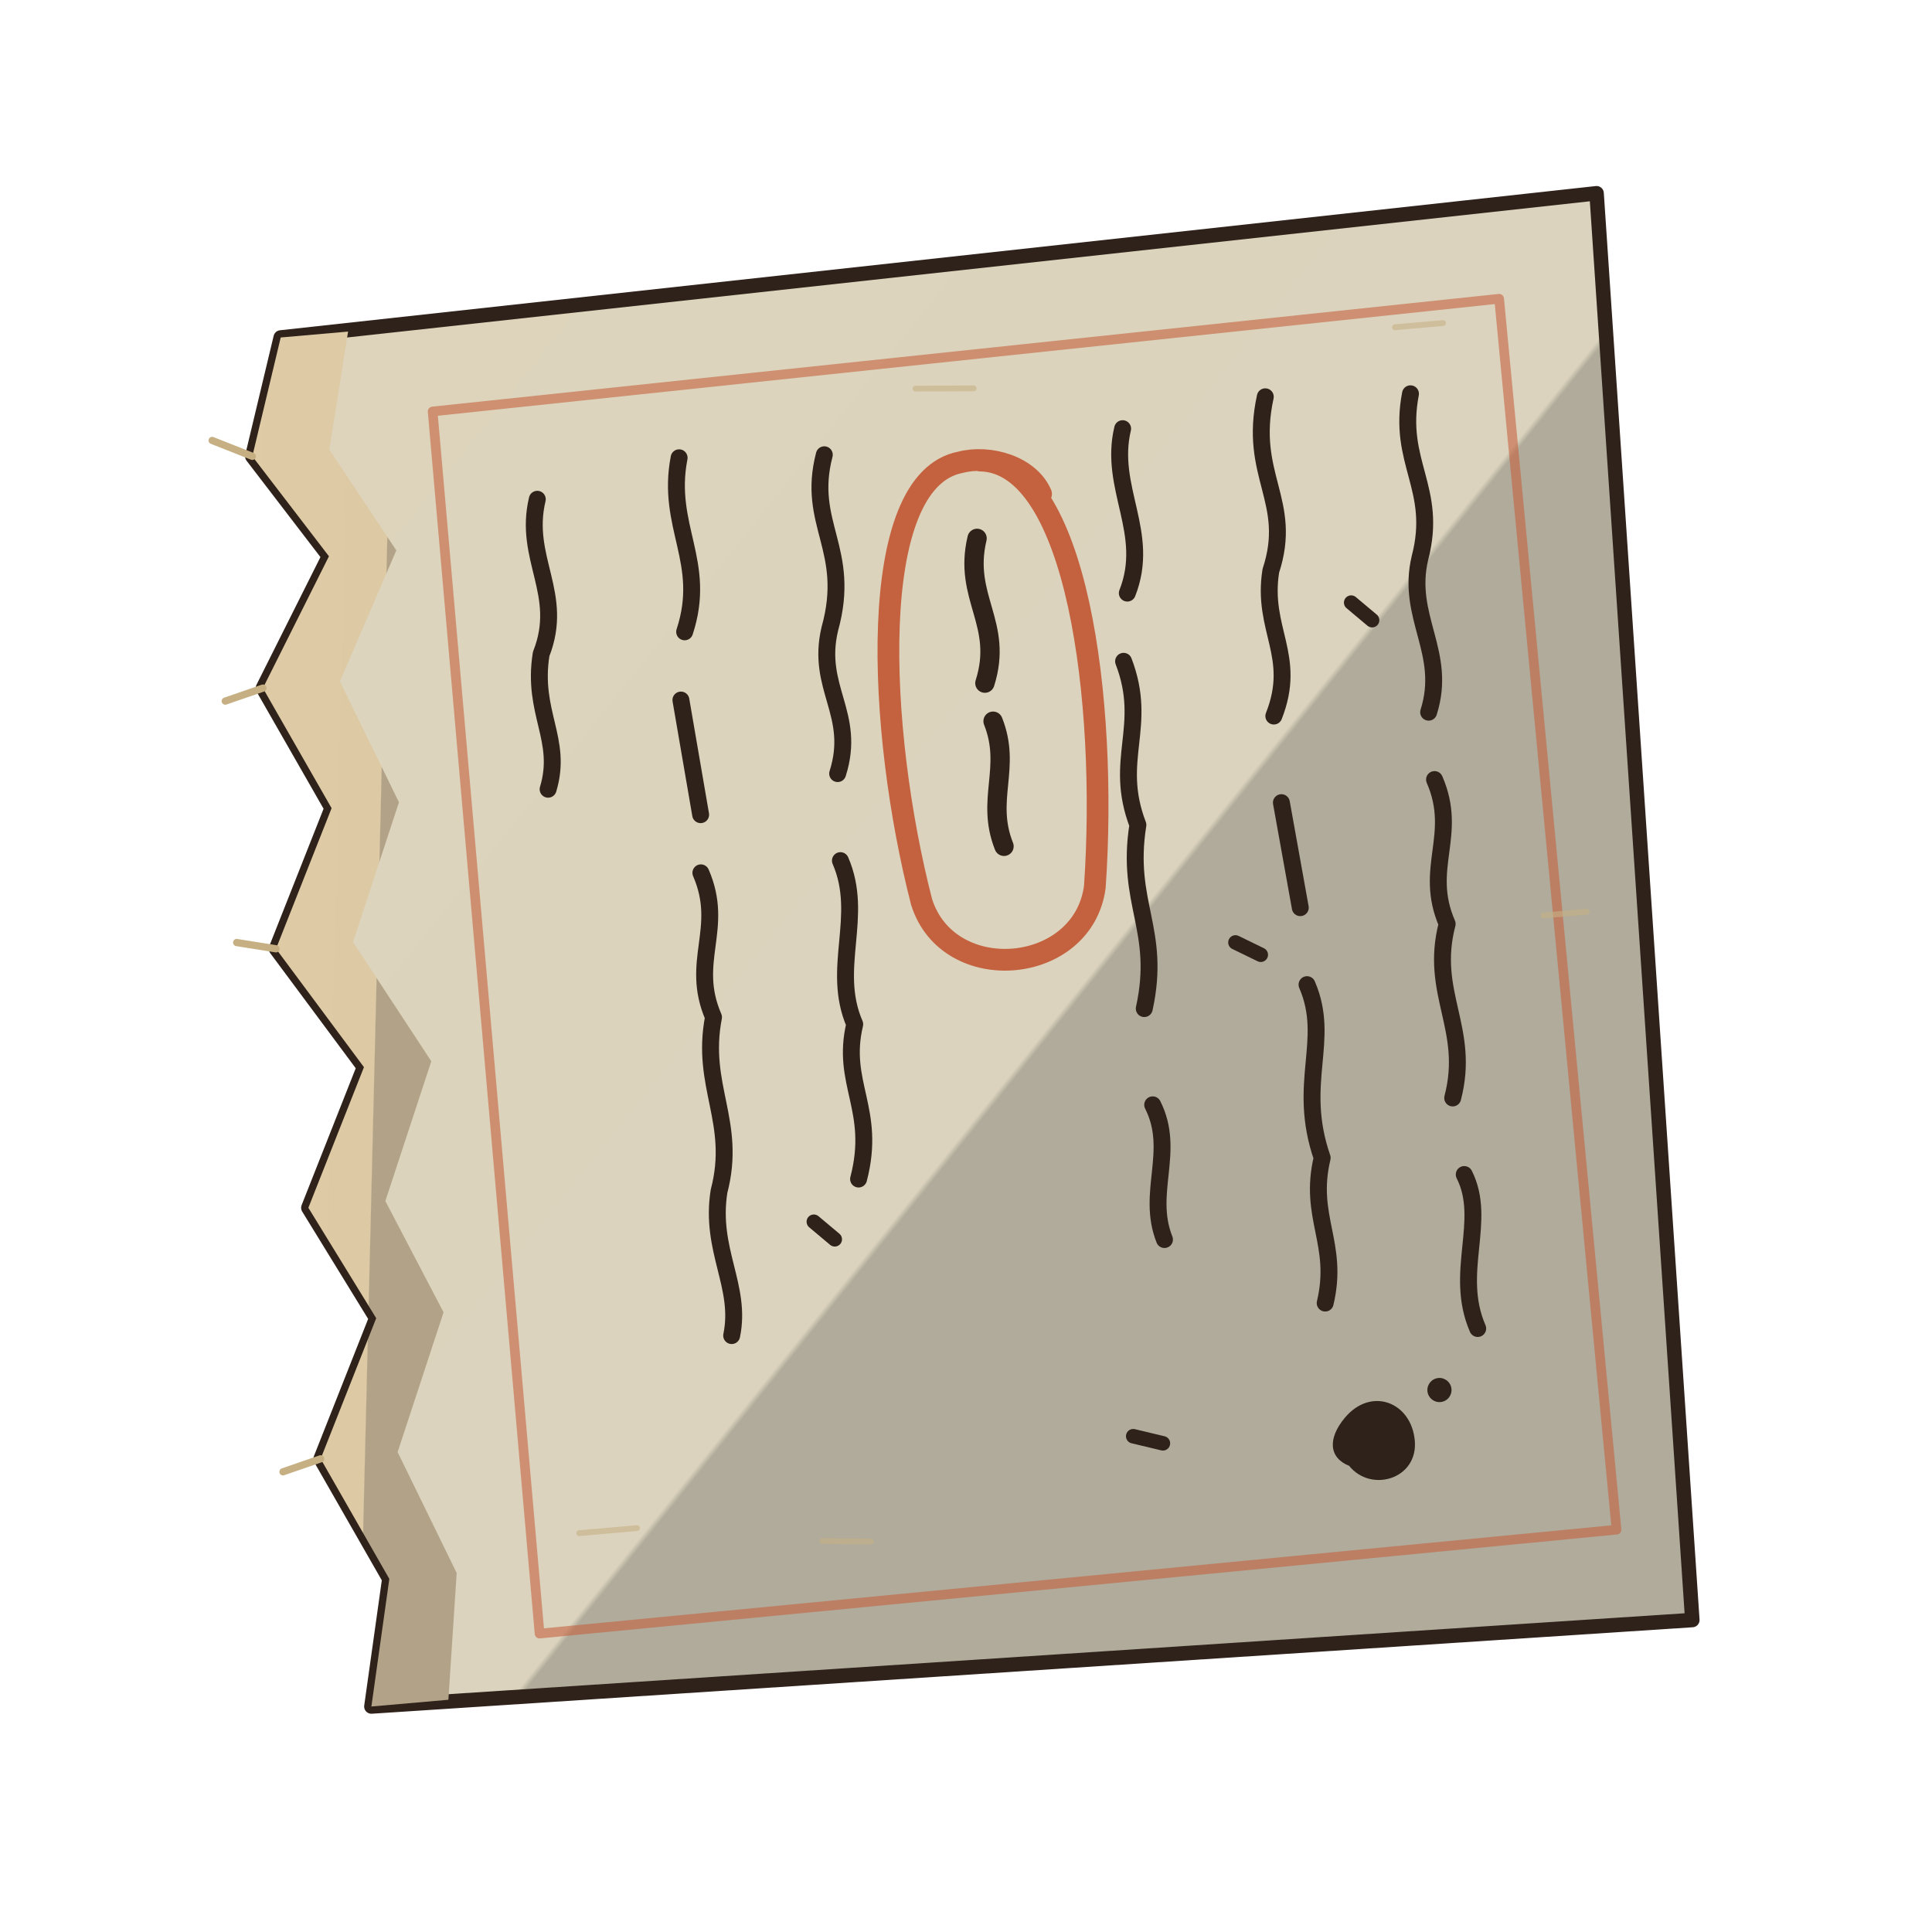
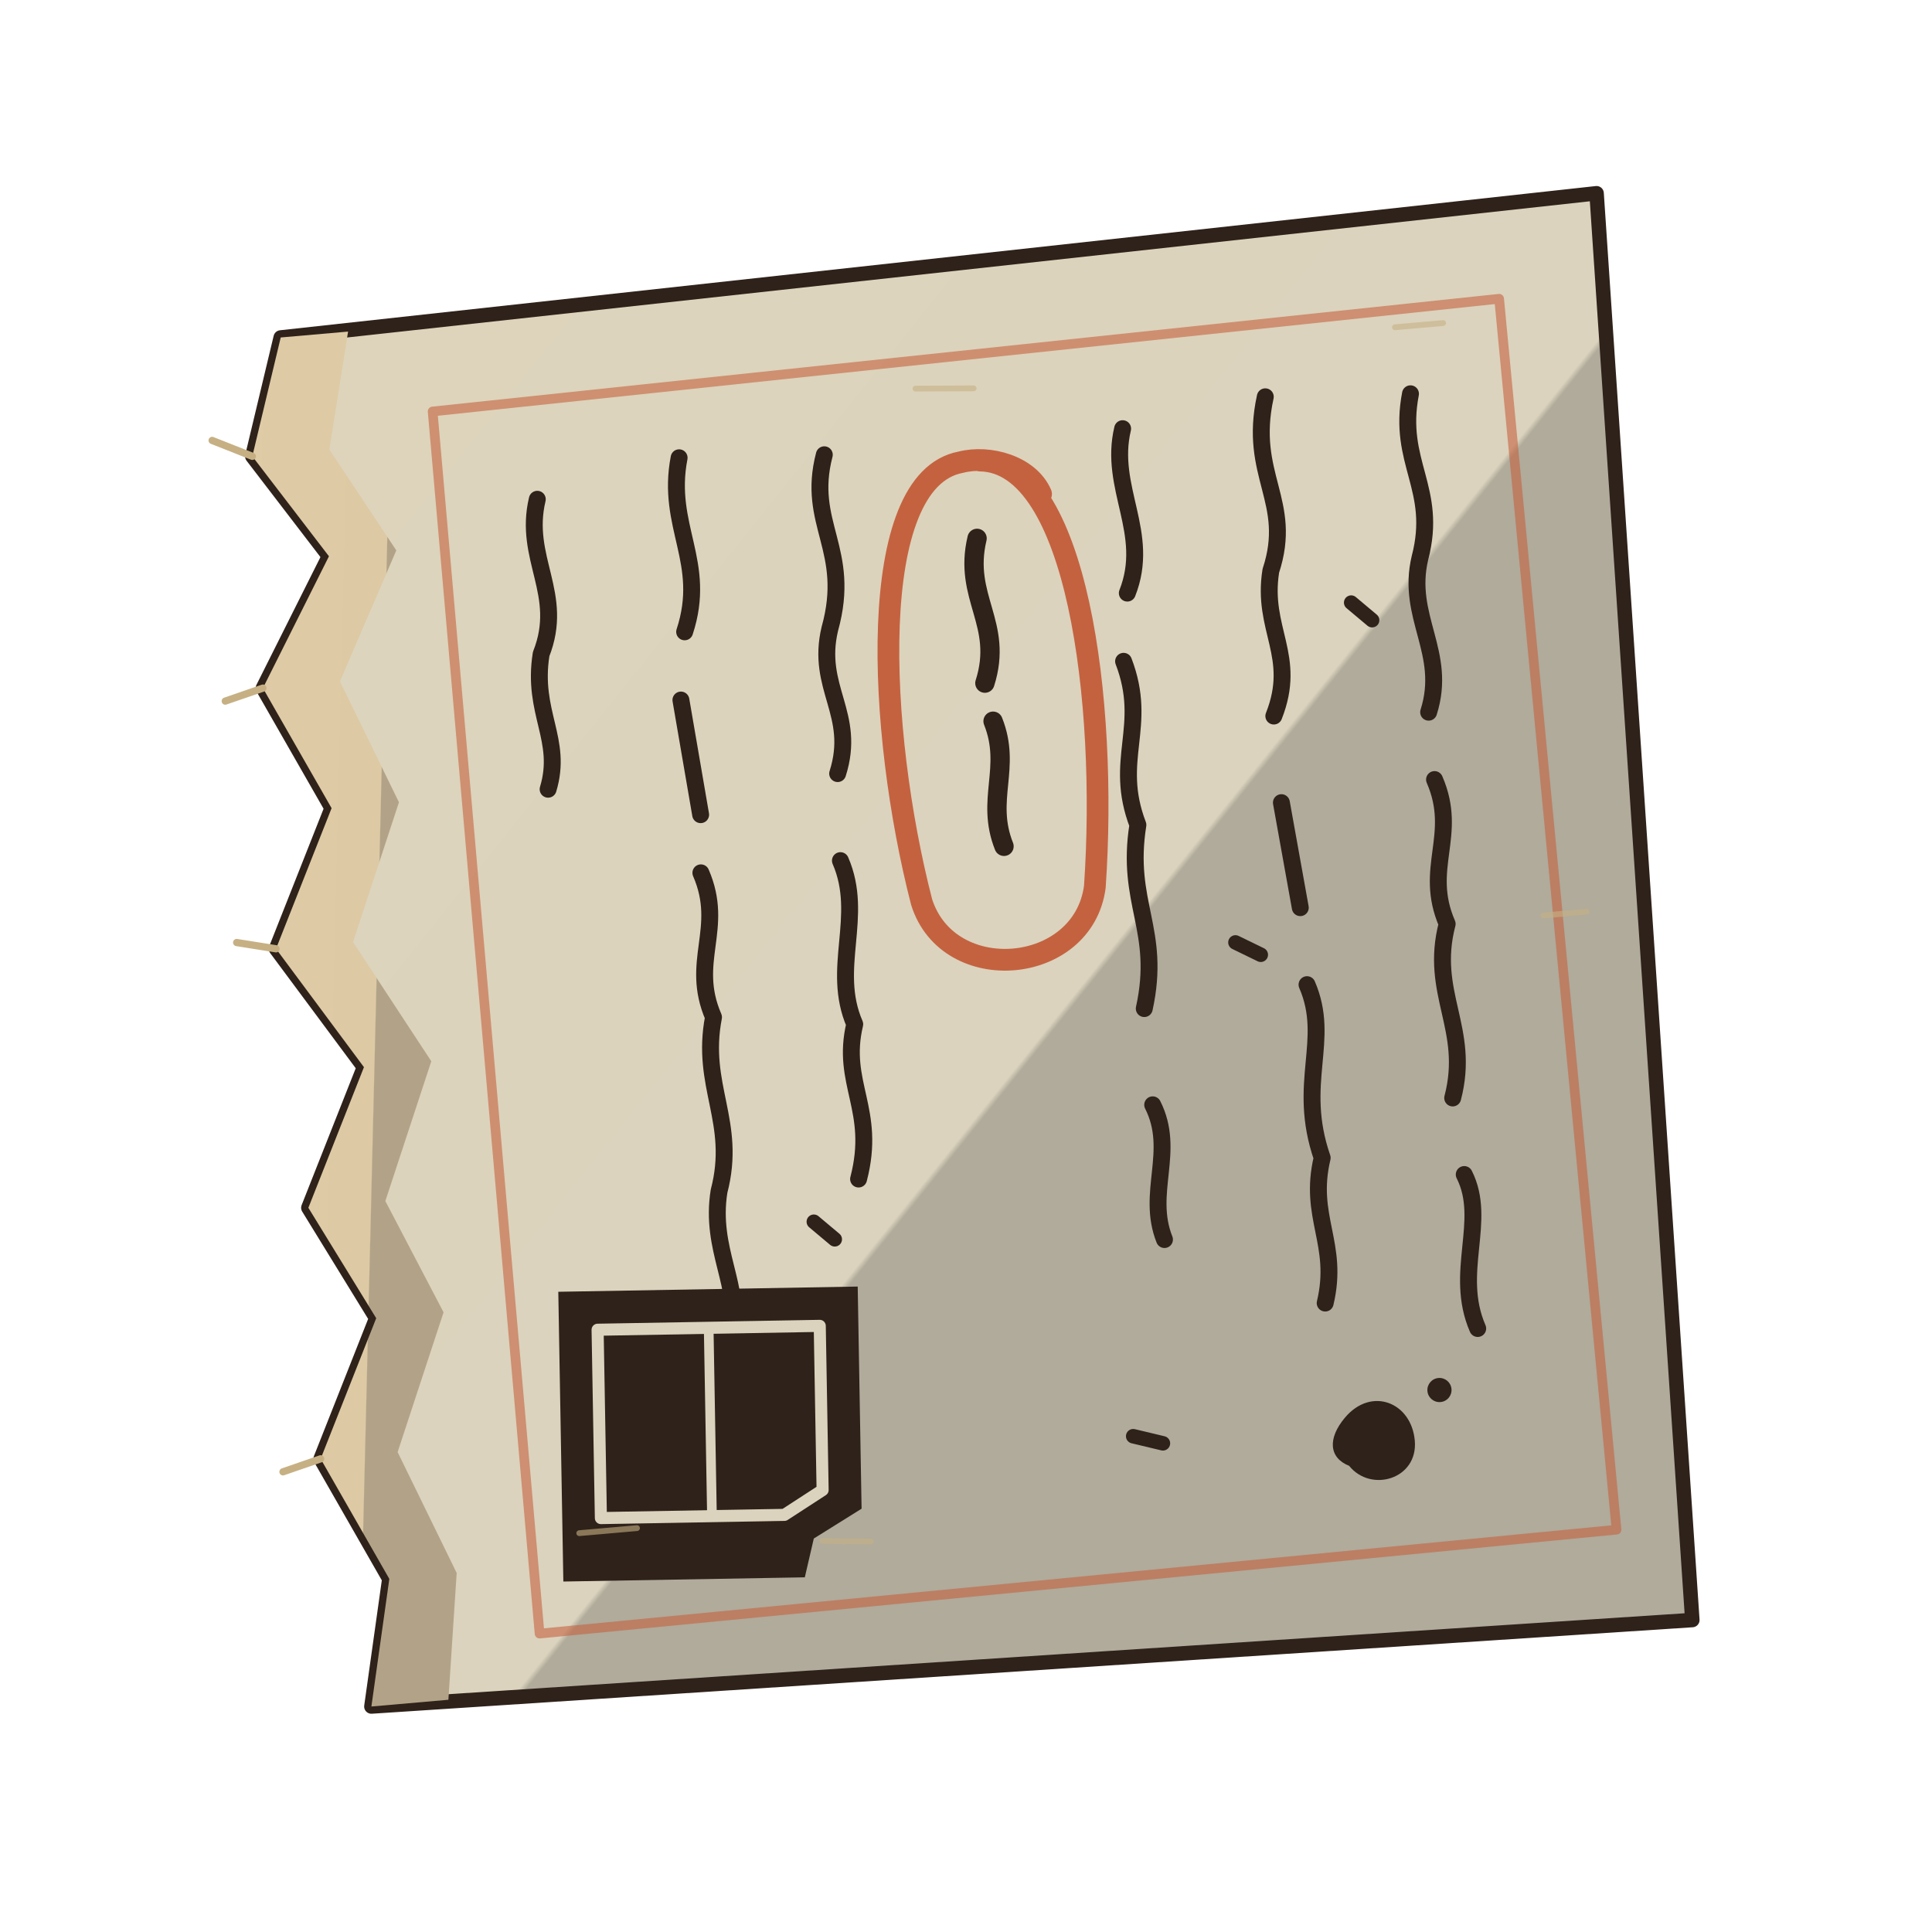
<svg xmlns="http://www.w3.org/2000/svg" viewBox="0 0 400 400">
  <defs>
    <linearGradient id="art-ink-0" x1="0" y1="0" x2="1" y2="1">
      <stop offset="0" stop-color="#ddd4bb" />
      <stop offset="0.55" stop-color="#dbd3bd" />
      <stop offset="0.553" stop-color="#b0ab9b" />
      <stop offset="1" stop-color="#b0ab9b" />
    </linearGradient>
    <linearGradient id="art-ink-1" x1="0" y1="0" x2="1" y2="1">
      <stop offset="0" stop-color="#dfcba5" />
      <stop offset="0.55" stop-color="#ddc9a4" />
      <stop offset="0.553" stop-color="#b2a388" />
      <stop offset="1" stop-color="#b2a388" />
    </linearGradient>
  </defs>
  <g transform="rotate(-5 200 200)" stroke-linecap="round" stroke-linejoin="round">
    <path d="M70 58 L62 82 L76 104 L60 130 L72 156 L58 184 L74 210 L60 238 L72 262 L58 290 L70 316 L64 342 L338 348 L344 52 Z" fill="url(#art-ink-0)" stroke="#2f221a" stroke-width="3" />
    <path d="M70 58 L62 82 L76 104 L60 130 L72 156 L58 184 L74 210 L60 238 L72 262 L58 290 L70 316 L64 342 L80 342 L84 316 L74 290 L86 262 L76 238 L88 210 L74 184 L86 156 L76 130 L90 104 L78 82 L84 58 Z" fill="url(#art-ink-1)" />
    <g stroke="#c6b083" stroke-width="1.5">
      <path d="M60 130 l-8 2 M58 184 l-8 -2 M58 290 l-8 2 M62 82 l-8 -4" />
    </g>
    <path d="M100 76 L322 72 L324 328 L100 330 Z" fill="none" stroke="#c46240" stroke-width="2" opacity="0.6" />
    <g fill="none" stroke="#2f221a" stroke-width="3.5">
      <path d="M302 90 c-4 14 4 20 -1 34 c-4 12 4 20 -1 32 M300 170 c4 12 -4 18 0 30 c-5 14 3 22 -2 36 M299 252 c4 10 -4 20 0 32" />
      <path d="M272 88 c-5 16 4 22 -2 36 c-3 12 4 18 -2 30 M268 172 l2 22 M270 210 c4 12 -4 20 0 36 c-4 12 2 18 -2 30" />
      <path d="M242 92 c-4 12 4 22 -2 34 M238 140 c4 14 -4 20 0 34 c-4 16 3 22 -2 38 M236 232 c4 10 -3 18 0 28" />
      <path d="M180 92 c-5 14 4 20 -2 36 c-4 12 4 18 -1 30 M176 176 c4 12 -4 22 0 34 c-4 12 3 18 -2 32" />
      <path d="M150 90 c-4 14 4 22 -2 36 M146 140 l2 24 M147 176 c4 12 -4 18 0 30 c-4 14 3 22 -2 36 c-3 12 3 20 0 30" />
      <path d="M120 96 c-4 12 4 20 -2 32 c-3 12 3 18 -1 28" />
    </g>
    <g stroke="#2f221a" stroke-width="3">
      <path d="M286 132 l4 4 M256 200 l5 3 M164 250 l4 4 M226 300 l6 2" />
    </g>
    <path d="M210 112 c-4 12 4 18 -1 30 M210 150 c3 10 -3 16 0 26" fill="none" stroke="#2f221a" stroke-width="4" />
    <path d="M212 96 C232 98 234 148 228 186 C224 204 196 204 192 186 C186 150 188 98 208 96 C214 95 222 98 224 104" fill="none" stroke="#c46240" stroke-width="4.5" />
    <path d="M270 300 c6 -6 14 -2 14 6 c0 8 -10 10 -14 4 c-4 -2 -4 -6 0 -10 z" fill="#2f221a" />
    <circle cx="290" cy="296" r="2.5" fill="#2f221a" />
+     <g transform="rotate(4 140 290)">
+       <path d="M108 262 h62 v46 l-10 6 l-2 8 h-50 z" fill="#2f221a" />
+       <path d="M116 270 h46 v34 l-8 5 h-38 z" fill="none" stroke="#dbd3bd" stroke-width="2.5" />
+       <path d="M139 270 v39" stroke="#dbd3bd" stroke-width="2" />
+     </g>
    <g stroke="#c6b083" stroke-width="1.2" opacity="0.6">
      <path d="M110 310 l12 0 M160 316 l10 1 M300 76 l10 0 M200 80 l12 1 M320 200 l9 0" />
    </g>
  </g>
</svg>
